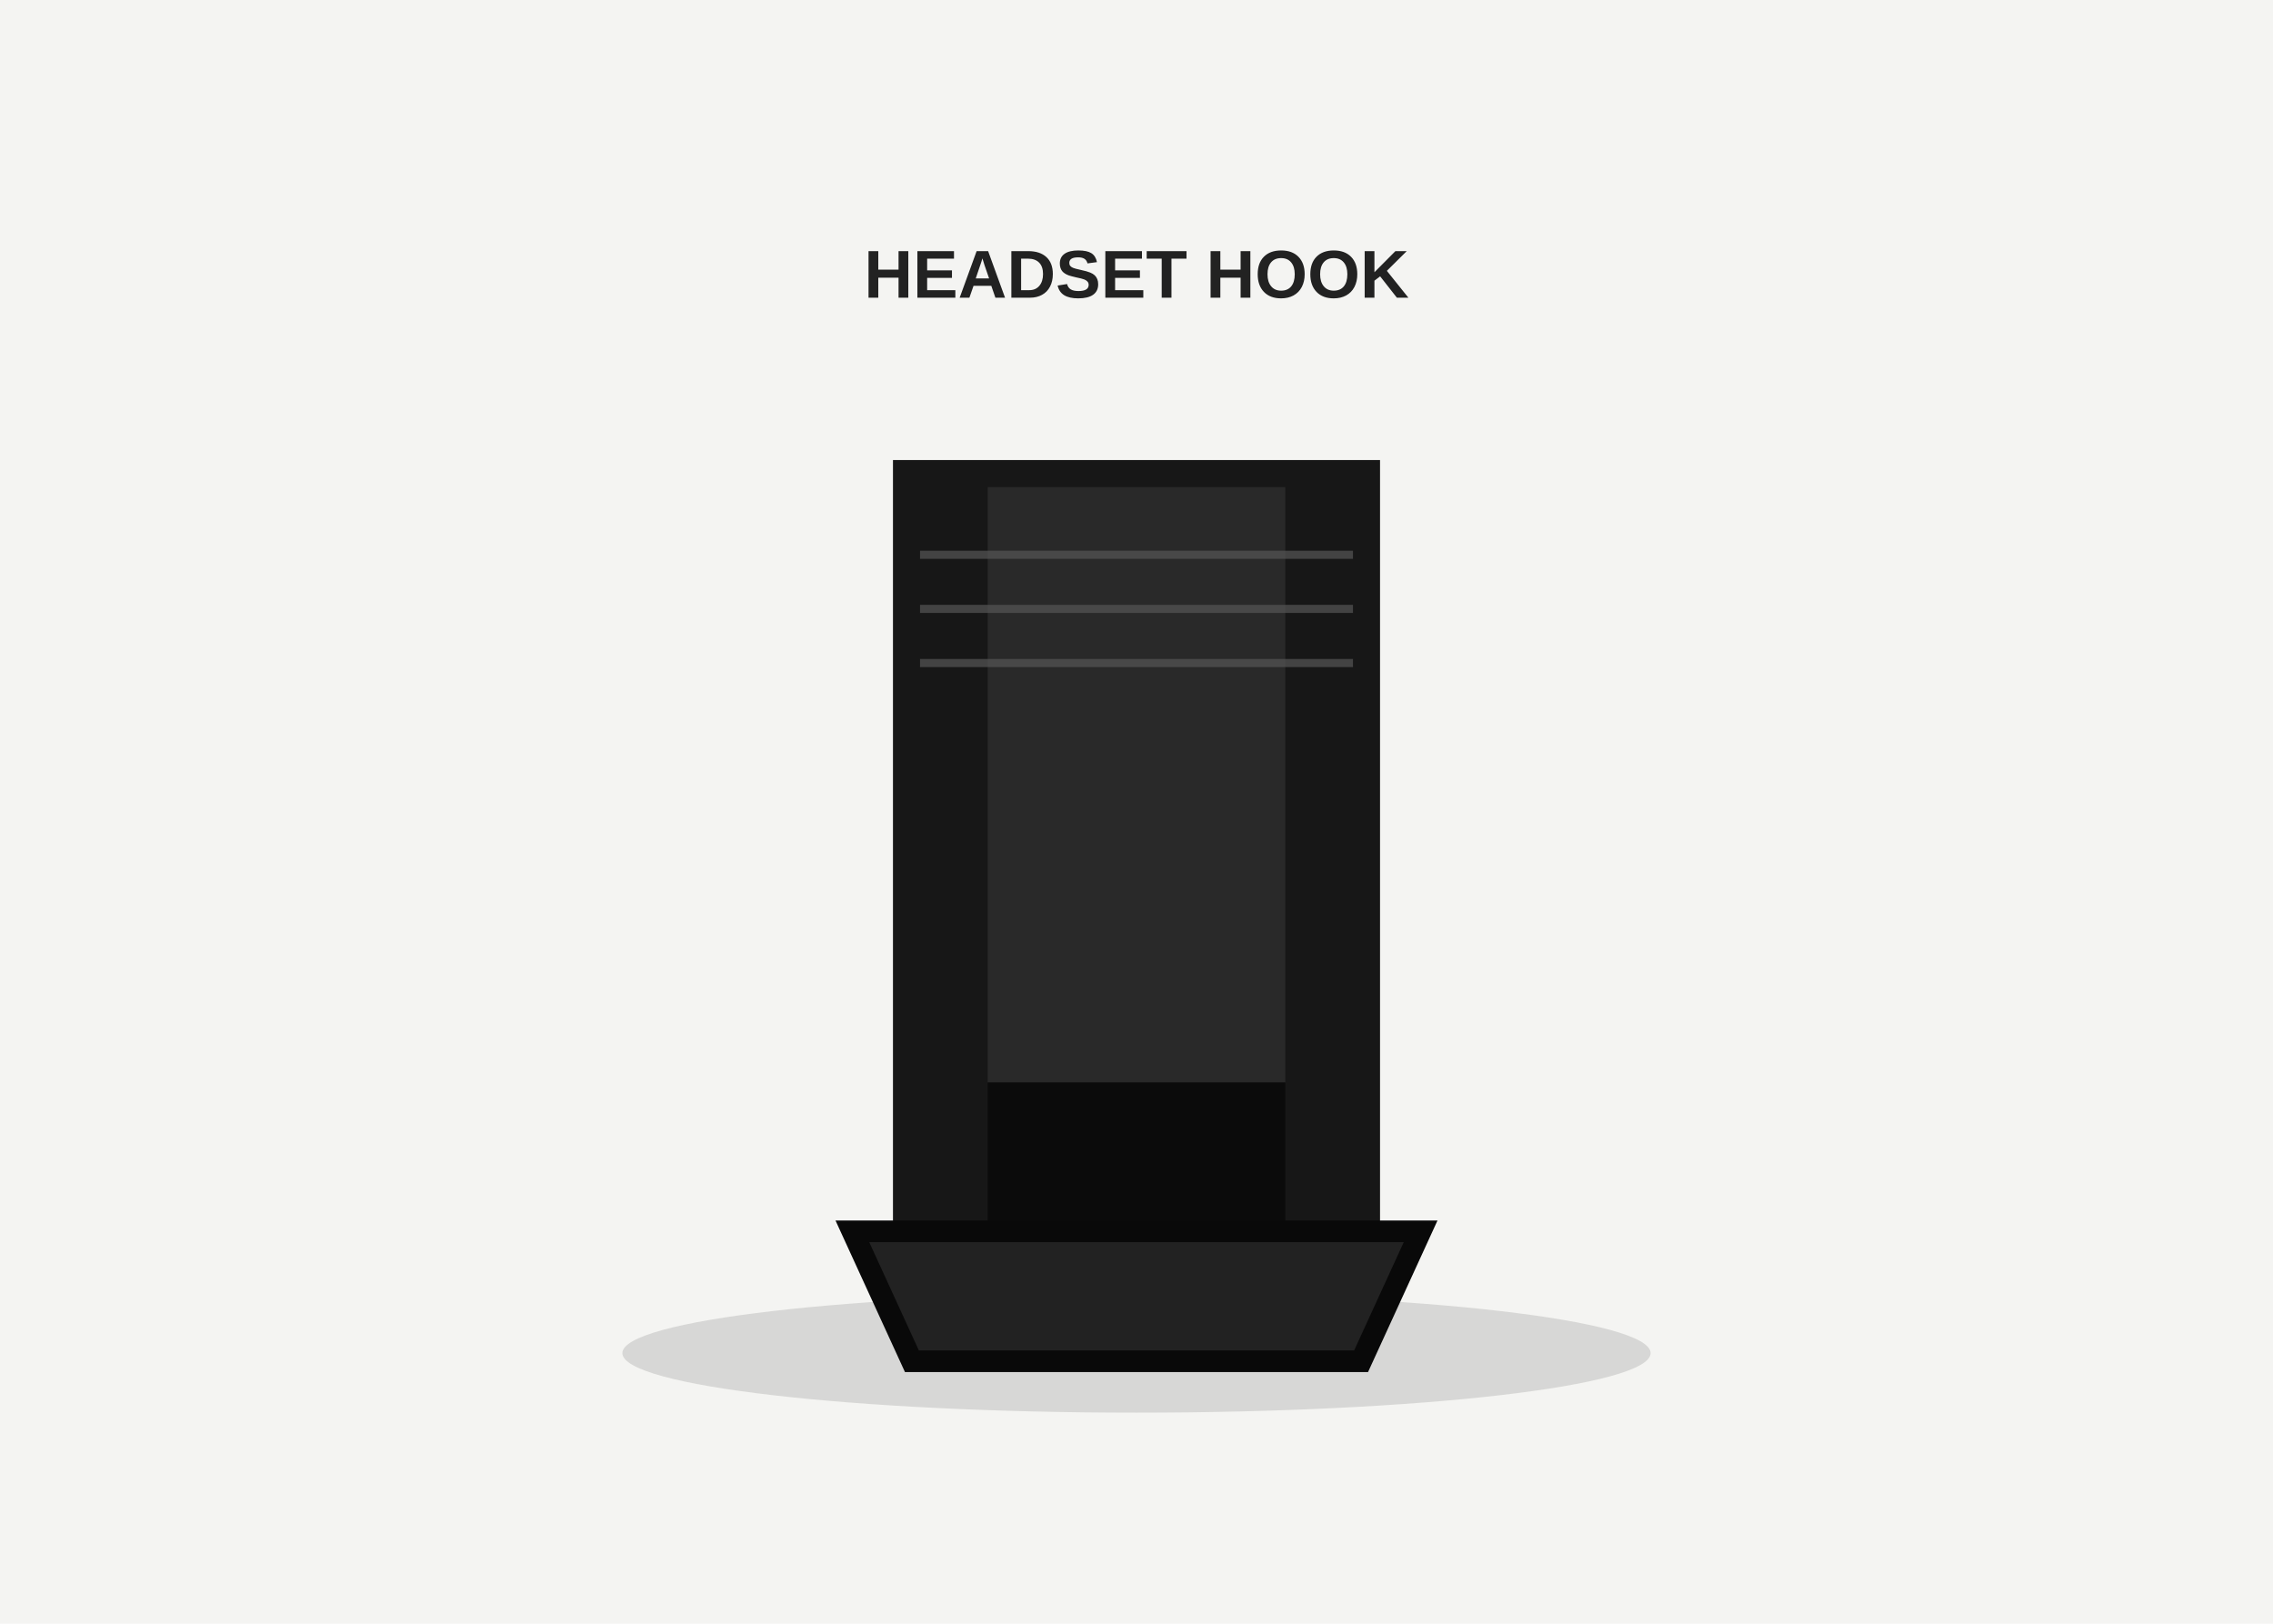
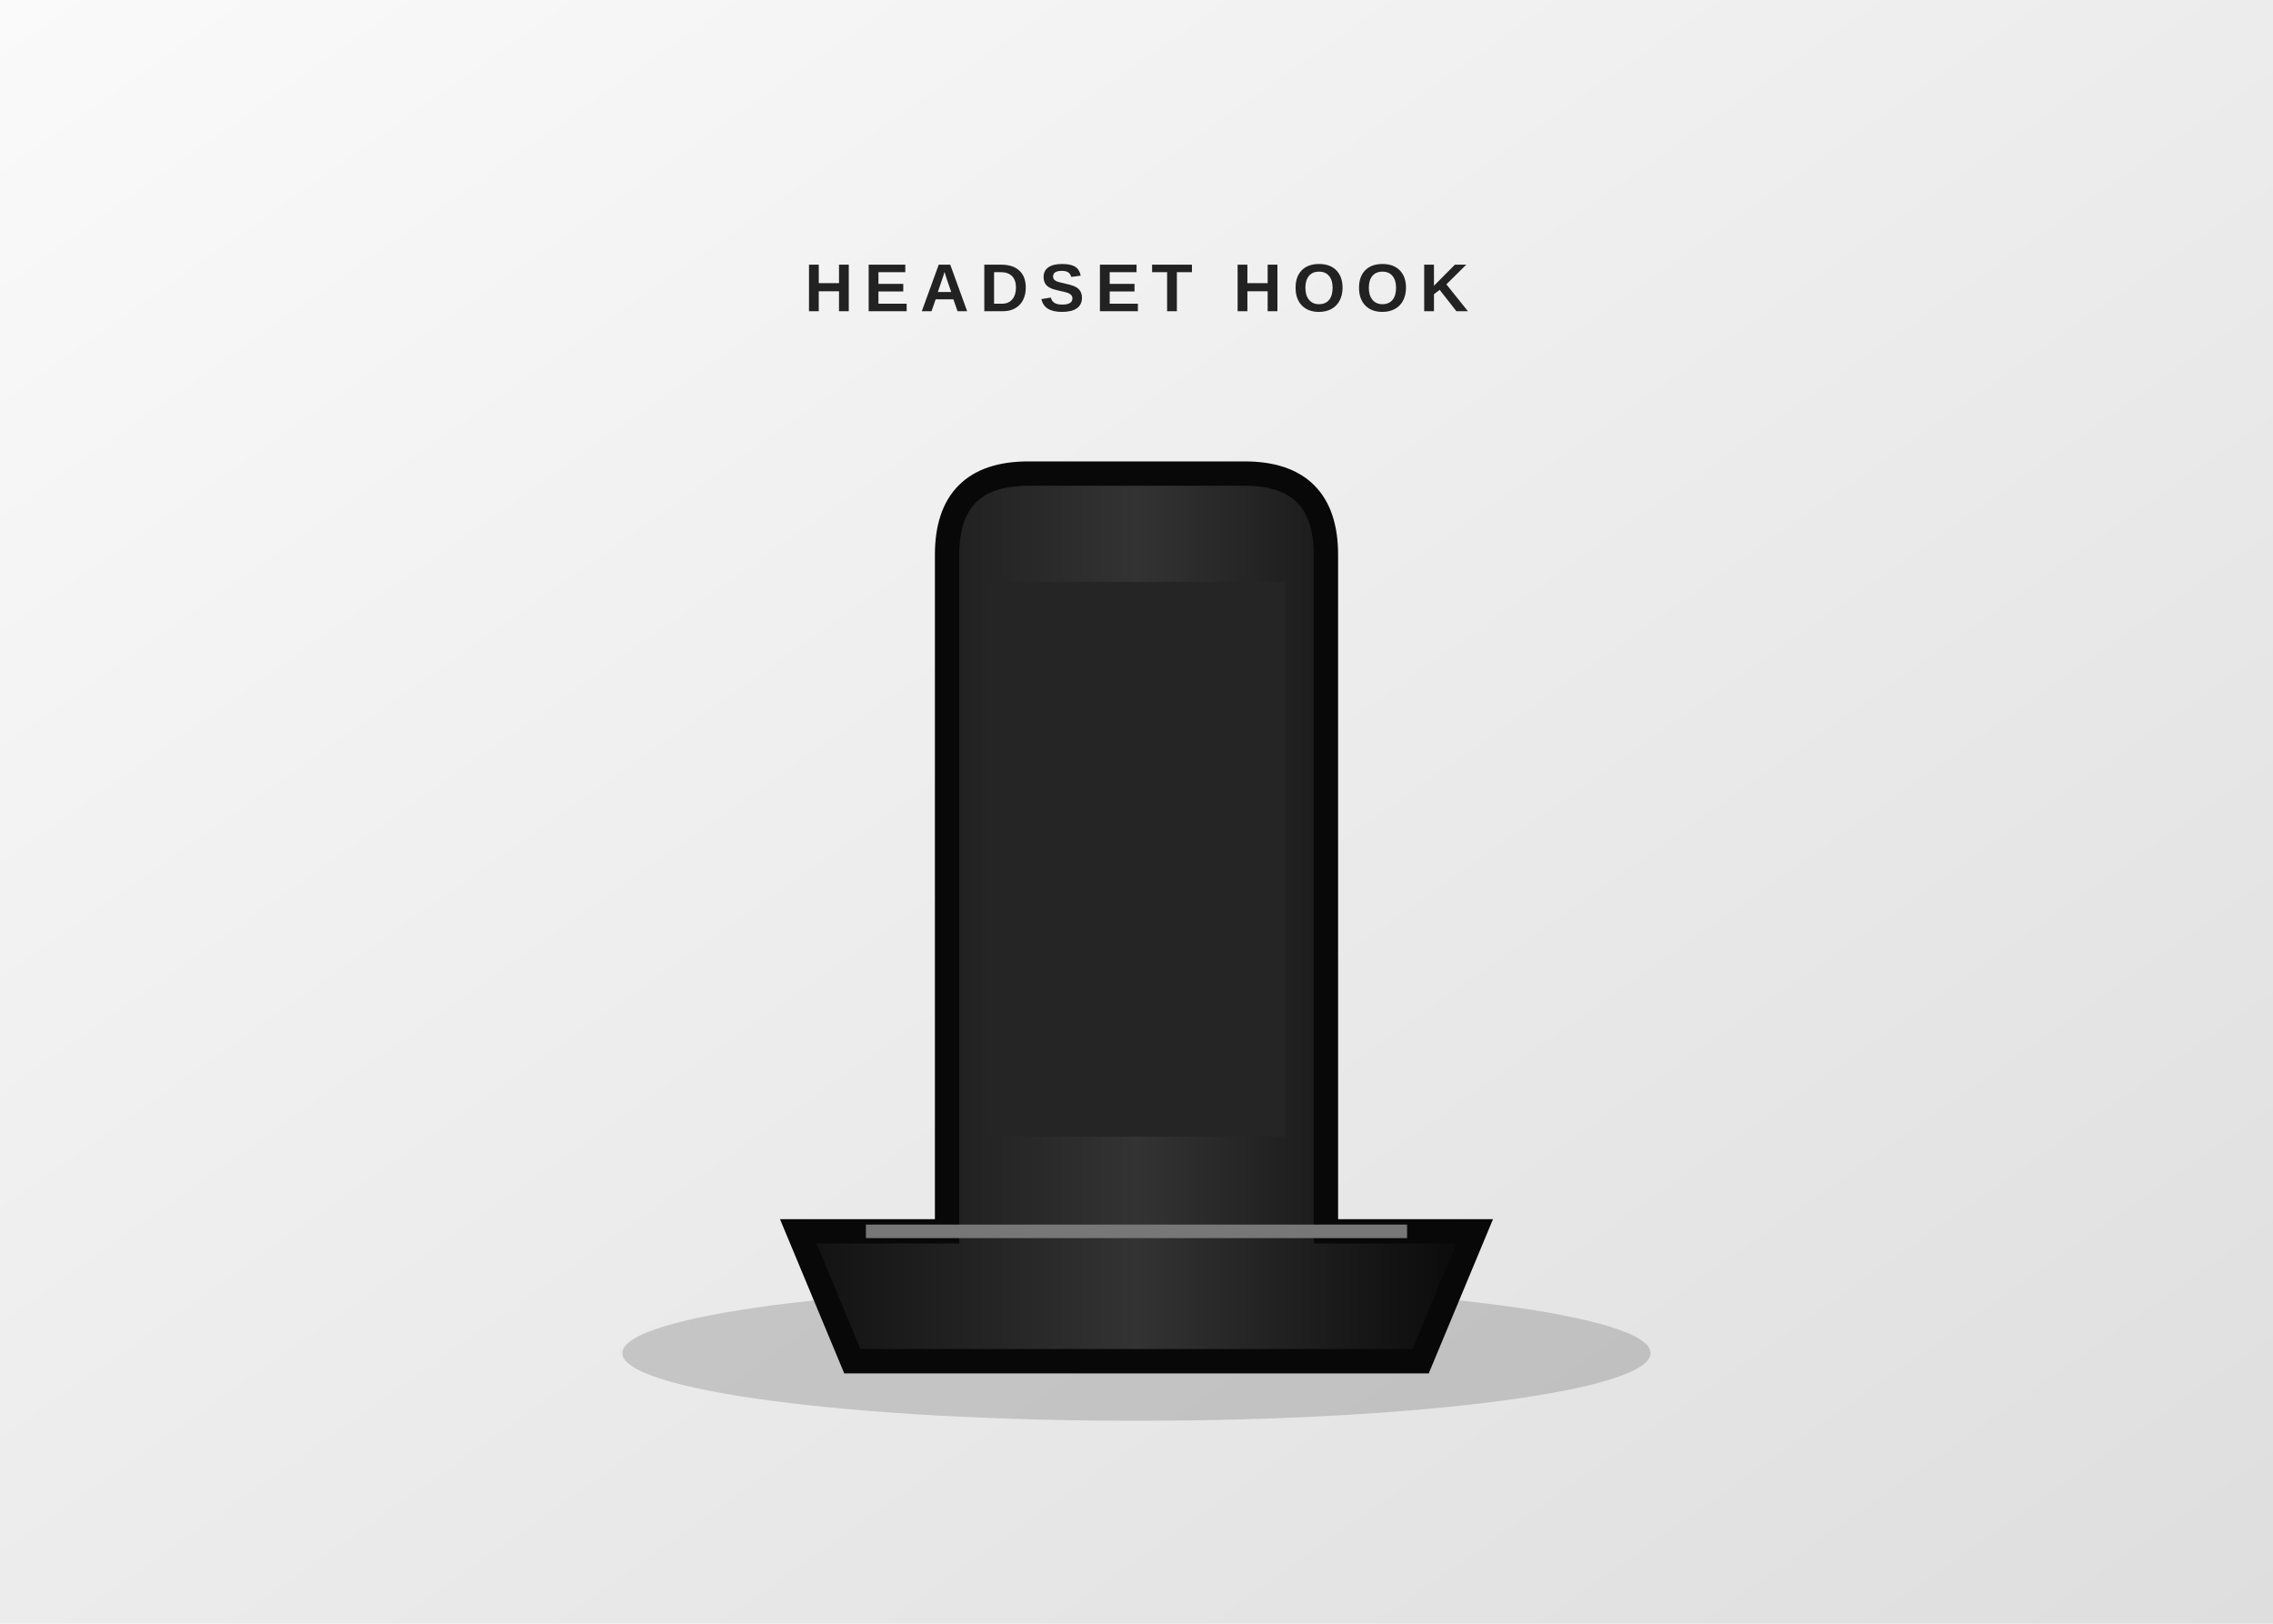
<svg xmlns="http://www.w3.org/2000/svg" viewBox="0 0 840 600">
-   <rect width="840" height="600" fill="#f4f4f2" />
-   <ellipse cx="420" cy="500" rx="190" ry="22" fill="#000" opacity=".12" />
-   <path d="M330 465V170h180v295c0 18-14 32-32 32H362c-18 0-32-14-32-32Z" fill="#171717" />
-   <path d="M365 180h110v220H365z" fill="#292929" />
-   <path d="M365 400h110v65H365z" fill="#0b0b0b" />
-   <path d="M315 455h210l-22 48H337z" fill="#222" stroke="#090909" stroke-width="8" />
-   <path d="M340 205h160M340 225h160M340 245h160" stroke="#555" stroke-width="3" opacity=".7" />
-   <text x="420" y="110" text-anchor="middle" font-family="Arial,sans-serif" font-size="25" font-weight="700" fill="#222">HEADSET HOOK</text>
+   <defs>
+     <linearGradient id="b" y2="1">
+       <stop stop-color="#fafafa" />
+       <stop offset="1" stop-color="#dedede" />
+     </linearGradient>
+     <linearGradient id="p" x2="1">
+       <stop stop-color="#111" />
+       <stop offset=".5" stop-color="#333" />
+       <stop offset="1" stop-color="#090909" />
+     </linearGradient>
+   </defs>
+   <rect width="840" height="600" fill="url(#b)" />
+   <ellipse cx="420" cy="500" rx="190" ry="25" fill="#000" opacity=".16" />
+   <path d="M350 455V205q0-30 30-30h80q30 0 30 30v250h55l-20 48H315l-20-48z" fill="url(#p)" stroke="#080808" stroke-width="9" />
+   <path d="M365 215h110v205H365z" fill="#252525" />
+   <path d="M320 455h200" stroke="#777" stroke-width="5" />
+   <text x="420" y="115" text-anchor="middle" font-family="Arial" font-size="25" font-weight="700" letter-spacing="4" fill="#222">HEADSET HOOK</text>
</svg>
